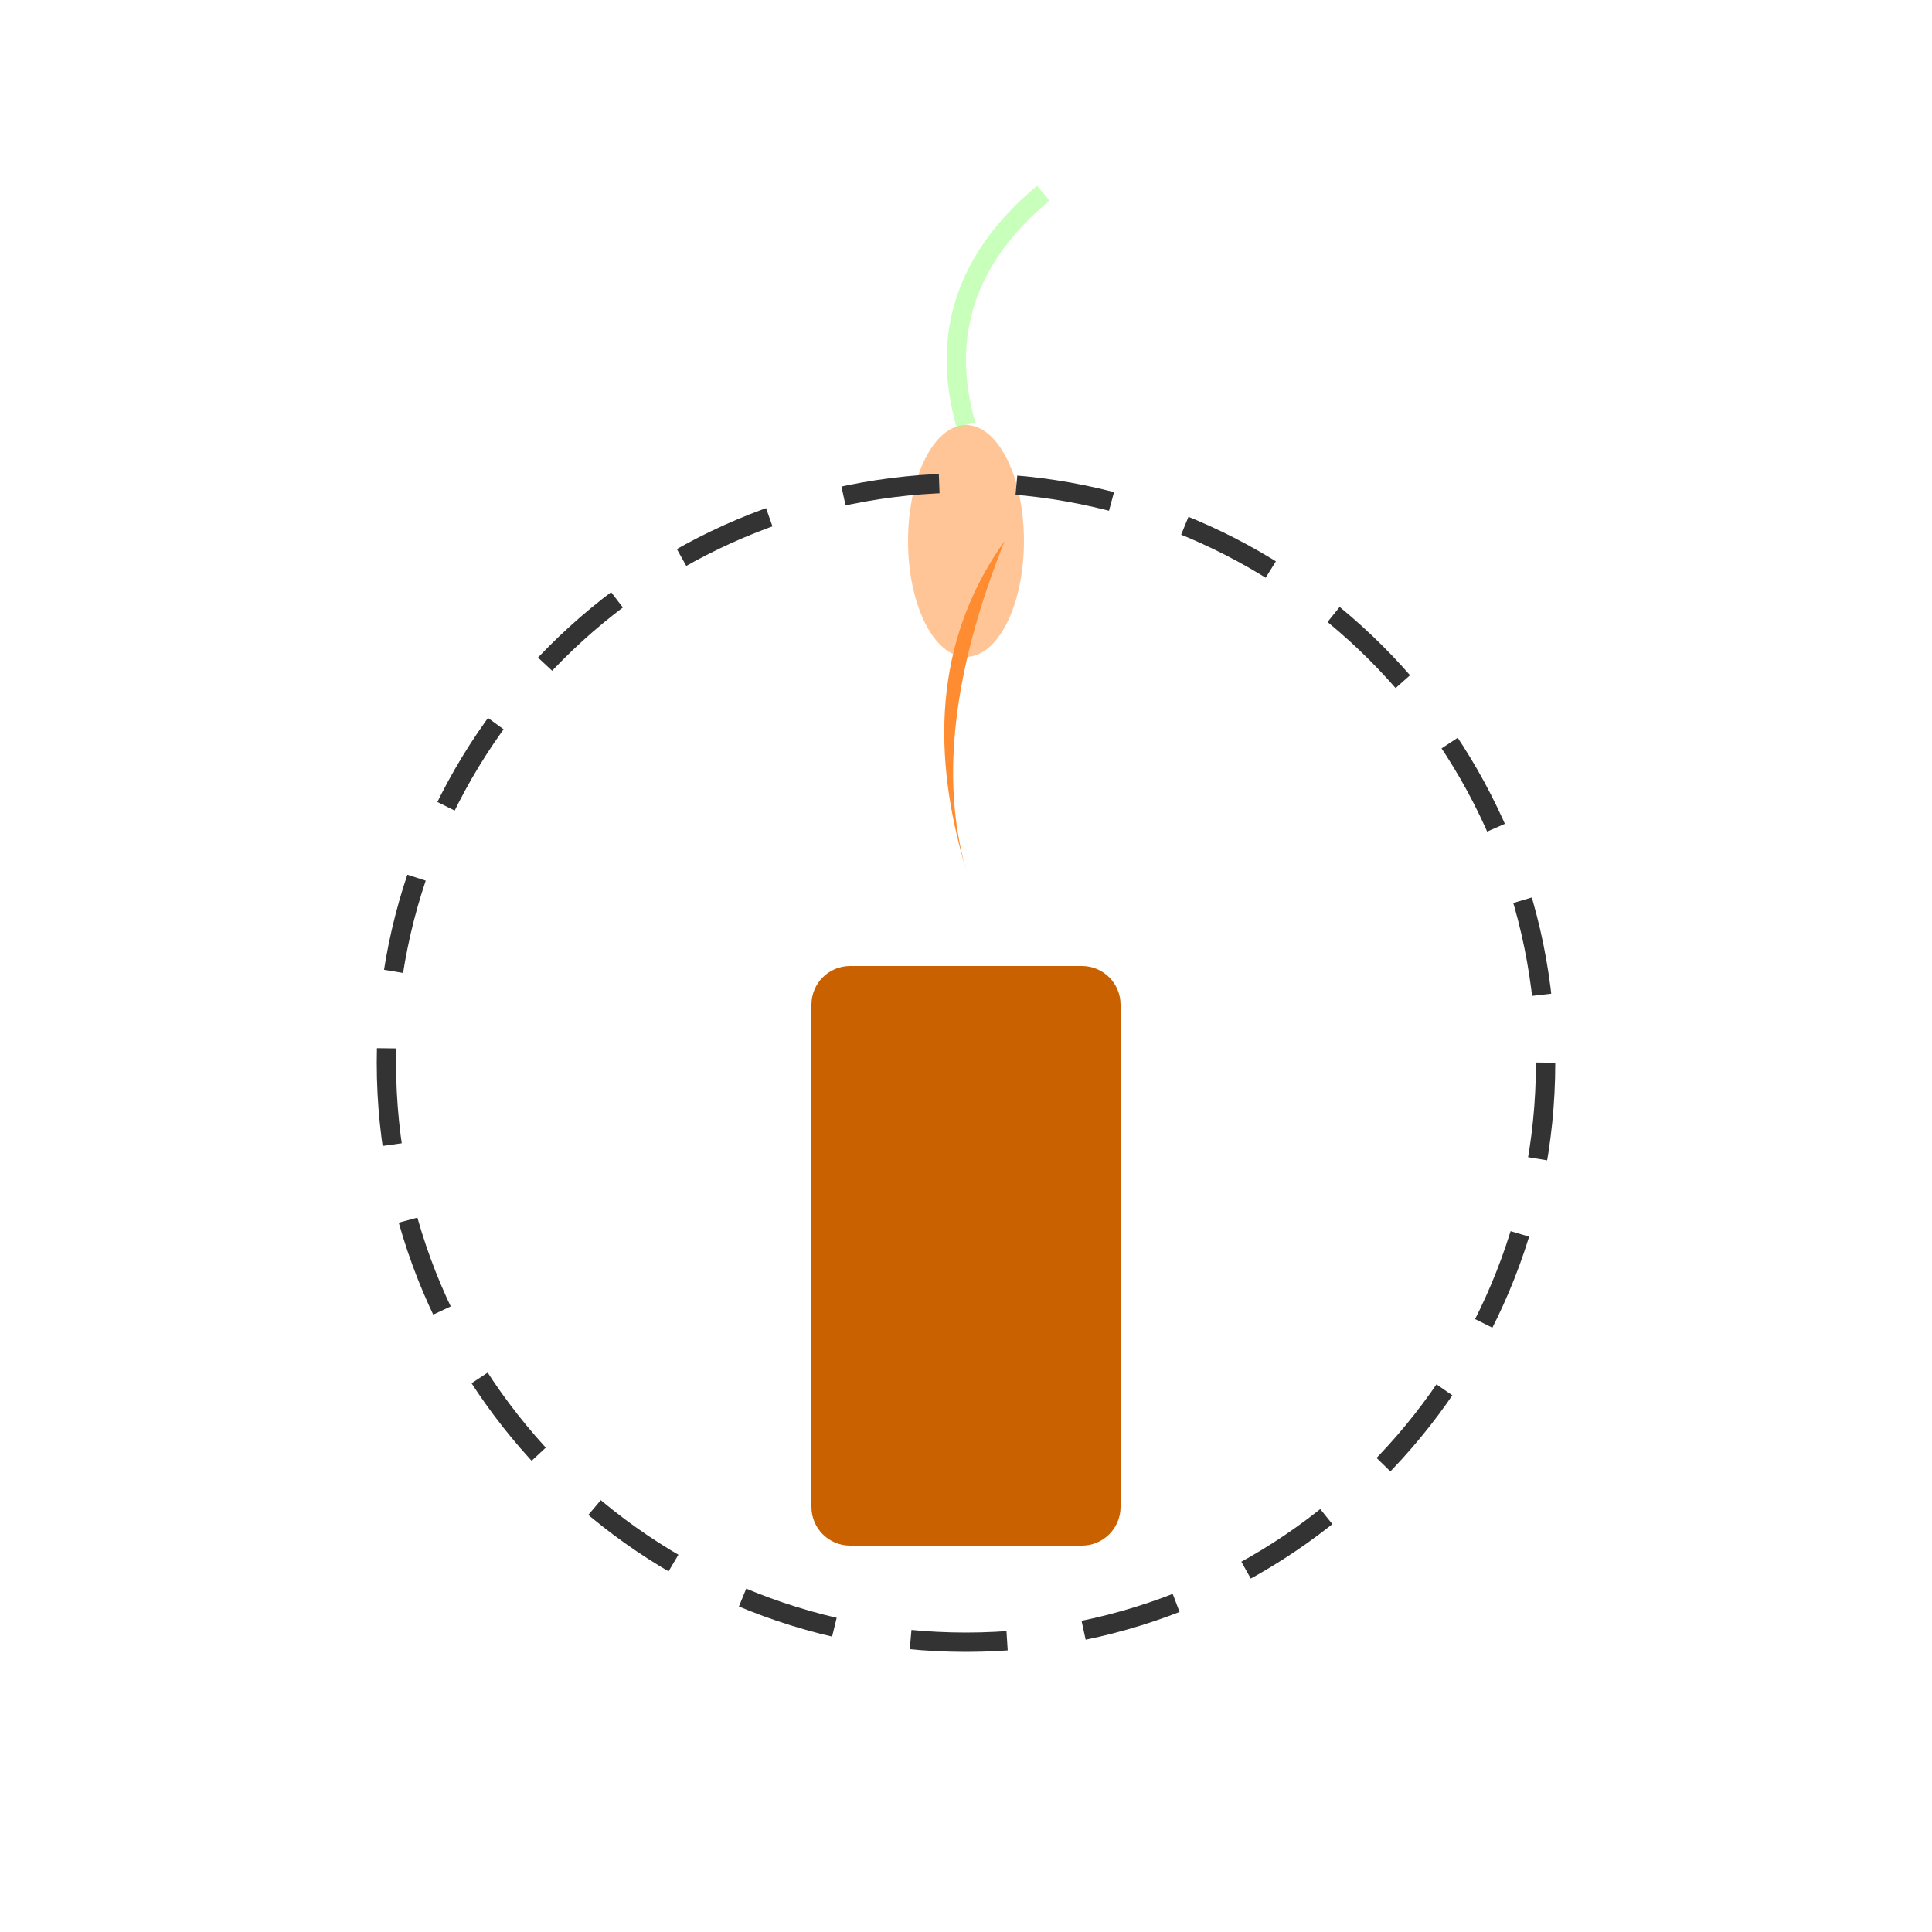
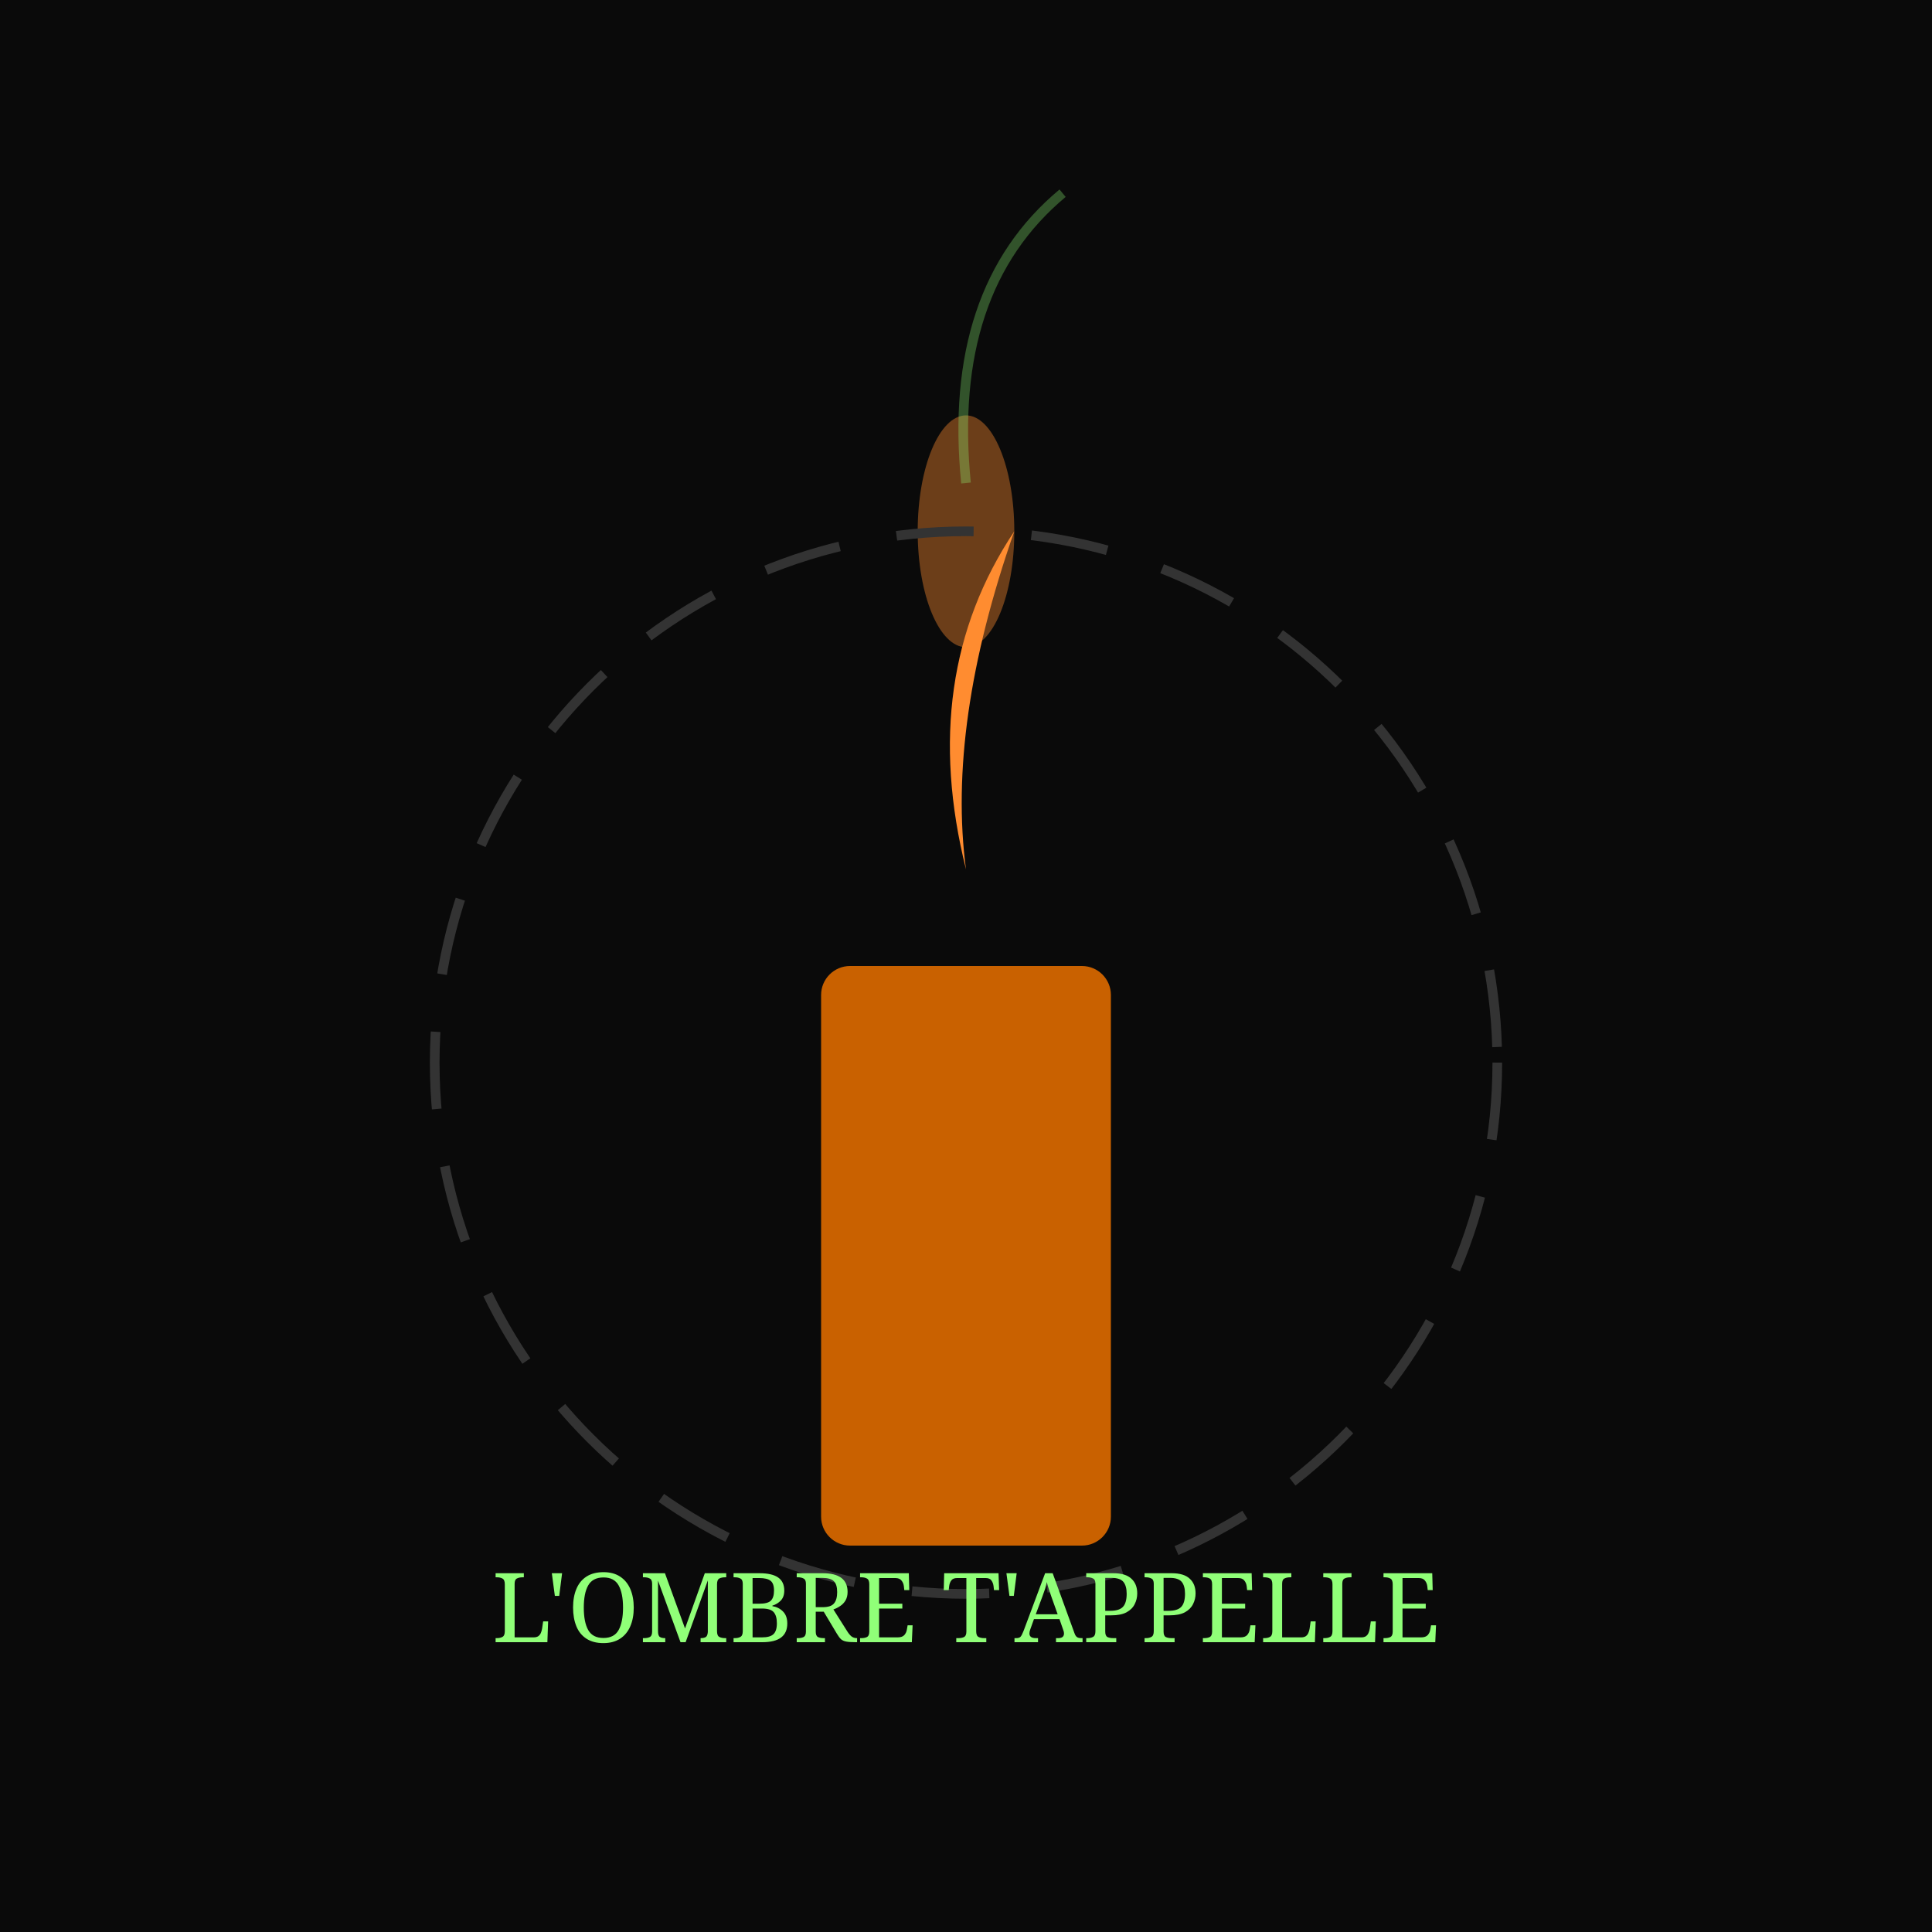
- <svg xmlns="http://www.w3.org/2000/svg" viewBox="0 0 100 100">
-   <rect x="42" y="50" width="16" height="30" fill="#c96100" rx="2" />
-   <path d="M50 45 Q47 35 52 28 Q48 38 50 45Z" fill="#ff8c30" />
-   <ellipse cx="50" cy="28" rx="3" ry="6" fill="#ff8c30" opacity=".5" />
-   <path d="M50 22 Q48 15 54 10" stroke="#90ff78" stroke-width="1" fill="none" opacity=".5" />
-   <circle cx="50" cy="55" r="30" fill="none" stroke="#333" stroke-dasharray="5 4" />
+ <svg xmlns="http://www.w3.org/2000/svg" viewBox="0 0 200 200">
+   <rect width="200" height="200" fill="#0a0a0a" />
+   <rect x="85" y="100" width="30" height="60" fill="#c96100" rx="3" />
+   <path d="M100 90 Q95 70 105 55 Q98 75 100 90Z" fill="#ff8c30" />
+   <ellipse cx="100" cy="55" rx="5" ry="12" fill="#ff8c30" opacity=".4" />
+   <path d="M100 50 Q98 30 110 20" stroke="#90ff78" stroke-width="1" fill="none" opacity=".3" />
+   <circle cx="100" cy="110" r="55" fill="none" stroke="#333" stroke-dasharray="8 6" />
+   <text x="100" y="170" text-anchor="middle" fill="#90ff78" font-size="10" font-family="serif">L'OMBRE T'APPELLE</text>
</svg>
